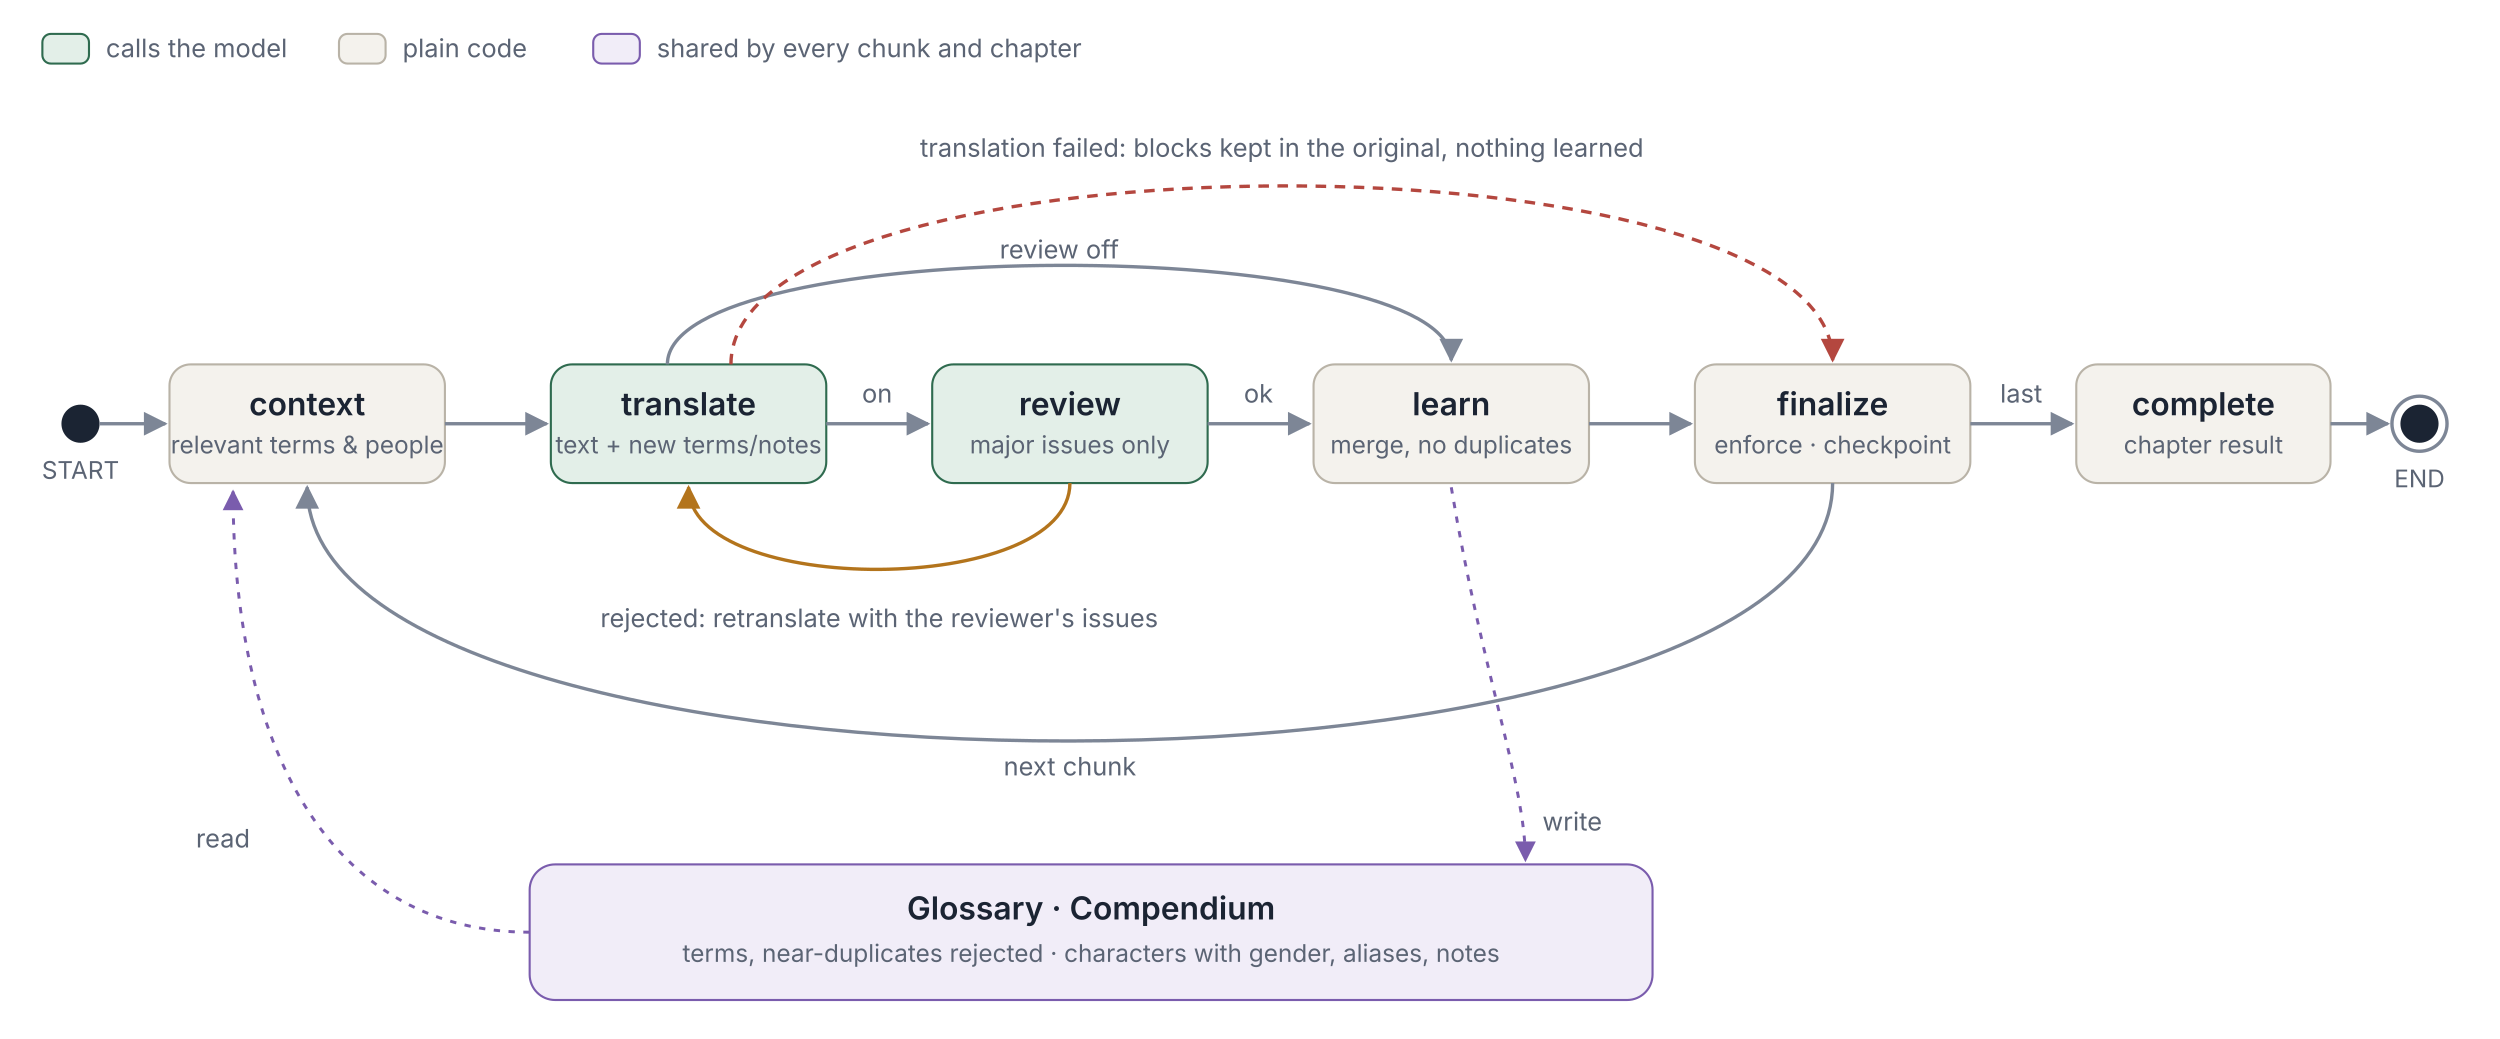
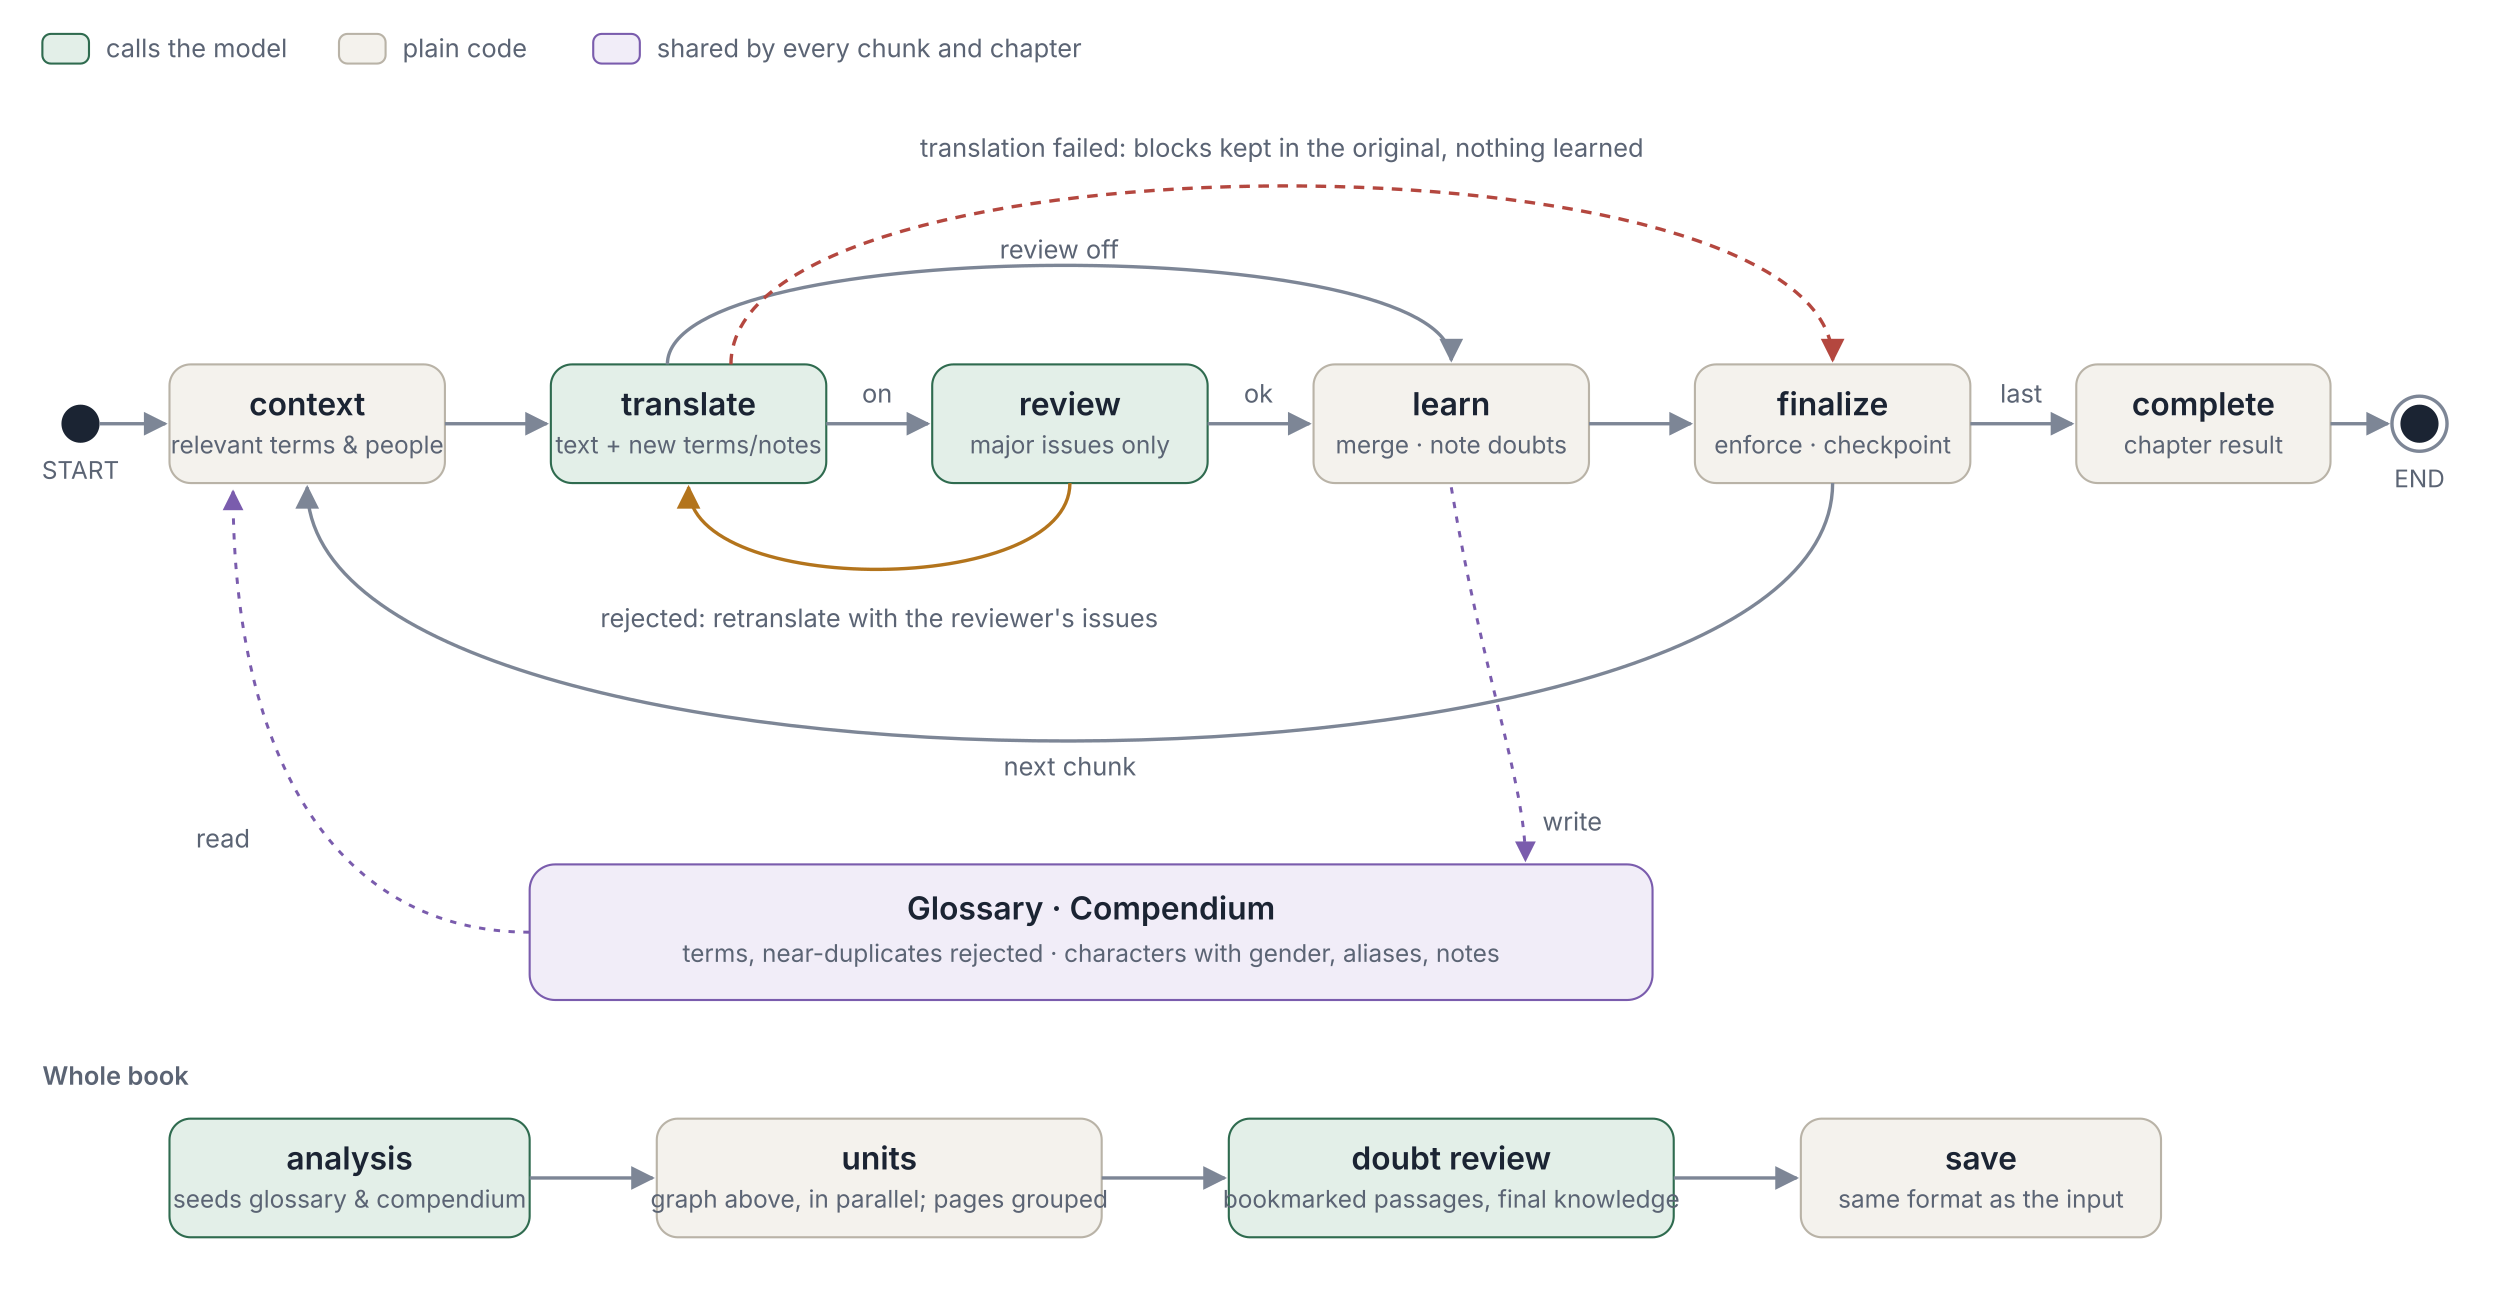
- <svg xmlns="http://www.w3.org/2000/svg" viewBox="0 0 1180 490" width="1180" height="490" role="img" aria-labelledby="title desc" font-family="Inter, -apple-system, Segoe UI, Helvetica, Arial, sans-serif">
+ <svg xmlns="http://www.w3.org/2000/svg" viewBox="0 0 1180 610" width="1180" height="610" role="img" aria-labelledby="title desc" font-family="Inter, -apple-system, Segoe UI, Helvetica, Arial, sans-serif">
  <style>
    .t { fill: #1b2433; font-size: 15px; font-weight: 600; }
    .s { fill: #5b6474; font-size: 11.5px; }
    .lbl { fill: #5b6474; font-size: 12px; }
    .code { fill: #f4f2ed; stroke: #b9b3a7; }
    .llm { fill: #e3efe8; stroke: #2f6b4f; }
    .store { fill: #f1edf8; stroke: #7a5cad; }
    .edge { fill: none; stroke: #7d8696; stroke-width: 1.6; }
    .retry { stroke: #b3741c; }
    .fail { stroke: #b4473f; stroke-dasharray: 5 4; }
    .data { fill: none; stroke: #7a5cad; stroke-width: 1.4; stroke-dasharray: 3 4; }
    .dot { fill: #1b2433; }
    .head { fill: #7d8696; }
    .head-retry { fill: #b3741c; }
    .head-fail { fill: #b4473f; }
    .head-data { fill: #7a5cad; }
    @media (prefers-color-scheme: dark) {
      .t { fill: #e8e6e1; }
      .s, .lbl { fill: #a3abb8; }
      .code { fill: #232830; stroke: #4a5160; }
      .llm { fill: #1d3a2c; stroke: #5fae86; }
      .store { fill: #2a2438; stroke: #a58bd6; }
      .edge { stroke: #8b94a3; }
      .dot { fill: #e8e6e1; }
      .head { fill: #8b94a3; }
      .data { stroke: #a58bd6; }
      .head-data { fill: #a58bd6; }
      .retry { stroke: #d99a45; }
      .fail { stroke: #e06c63; }
      .head-retry { fill: #d99a45; }
      .head-fail { fill: #e06c63; }
    }
  </style>
  <defs>
    <marker id="a" viewBox="0 0 10 10" refX="9" refY="5" markerWidth="7" markerHeight="7" orient="auto-start-reverse">
      <path class="head" d="M0,0 L10,5 L0,10 z" />
    </marker>
    <marker id="ar" viewBox="0 0 10 10" refX="9" refY="5" markerWidth="7" markerHeight="7" orient="auto-start-reverse">
      <path class="head-retry" d="M0,0 L10,5 L0,10 z" />
    </marker>
    <marker id="af" viewBox="0 0 10 10" refX="9" refY="5" markerWidth="7" markerHeight="7" orient="auto-start-reverse">
      <path class="head-fail" d="M0,0 L10,5 L0,10 z" />
    </marker>
    <marker id="ad" viewBox="0 0 10 10" refX="9" refY="5" markerWidth="7" markerHeight="7" orient="auto-start-reverse">
      <path class="head-data" d="M0,0 L10,5 L0,10 z" />
    </marker>
  </defs>
  <rect class="llm" x="20" y="16" width="22" height="14" rx="4" />
  <text class="lbl" x="50" y="27">calls the model</text>
  <rect class="code" x="160" y="16" width="22" height="14" rx="4" />
  <text class="lbl" x="190" y="27">plain code</text>
  <rect class="store" x="280" y="16" width="22" height="14" rx="4" />
  <text class="lbl" x="310" y="27">shared by every chunk and chapter</text>
  <circle class="dot" cx="38" cy="200" r="9" />
  <text class="s" x="38" y="226" text-anchor="middle">START</text>
  <circle class="dot" cx="1142" cy="200" r="9" />
  <circle cx="1142" cy="200" r="13" fill="none" stroke="#7d8696" stroke-width="1.6" />
  <text class="s" x="1142" y="230" text-anchor="middle">END</text>
  <rect class="code" x="80" y="172" width="130" height="56" rx="10" />
  <text class="t" x="145" y="196" text-anchor="middle">context</text>
  <text class="s" x="145" y="214" text-anchor="middle">relevant terms &amp; people</text>
  <rect class="llm" x="260" y="172" width="130" height="56" rx="10" />
  <text class="t" x="325" y="196" text-anchor="middle">translate</text>
  <text class="s" x="325" y="214" text-anchor="middle">text + new terms/notes</text>
  <rect class="llm" x="440" y="172" width="130" height="56" rx="10" />
  <text class="t" x="505" y="196" text-anchor="middle">review</text>
  <text class="s" x="505" y="214" text-anchor="middle">major issues only</text>
  <rect class="code" x="620" y="172" width="130" height="56" rx="10" />
  <text class="t" x="685" y="196" text-anchor="middle">learn</text>
-   <text class="s" x="685" y="214" text-anchor="middle">merge, no duplicates</text>
+   <text class="s" x="685" y="214" text-anchor="middle">merge · note doubts</text>
  <rect class="code" x="800" y="172" width="130" height="56" rx="10" />
  <text class="t" x="865" y="196" text-anchor="middle">finalize</text>
  <text class="s" x="865" y="214" text-anchor="middle">enforce · checkpoint</text>
  <rect class="code" x="980" y="172" width="120" height="56" rx="10" />
  <text class="t" x="1040" y="196" text-anchor="middle">complete</text>
  <text class="s" x="1040" y="214" text-anchor="middle">chapter result</text>
  <path class="edge" d="M47,200 H78" marker-end="url(#a)" />
  <path class="edge" d="M210,200 H258" marker-end="url(#a)" />
  <path class="edge" d="M390,200 H438" marker-end="url(#a)" />
  <text class="lbl" x="414" y="190" text-anchor="middle">on</text>
  <path class="edge" d="M570,200 H618" marker-end="url(#a)" />
  <text class="lbl" x="594" y="190" text-anchor="middle">ok</text>
  <path class="edge" d="M750,200 H798" marker-end="url(#a)" />
  <path class="edge" d="M930,200 H978" marker-end="url(#a)" />
  <text class="lbl" x="954" y="190" text-anchor="middle">last</text>
  <path class="edge" d="M1100,200 H1127" marker-end="url(#a)" />
  <path class="edge" d="M315,172 C315,110 685,110 685,170" marker-end="url(#a)" />
  <text class="lbl" x="500" y="122" text-anchor="middle">review off</text>
  <path class="edge fail" d="M345,172 C345,60 865,60 865,170" marker-end="url(#af)" />
  <text class="lbl" x="605" y="74" text-anchor="middle">translation failed: blocks kept in the original, nothing learned</text>
  <path class="edge retry" d="M505,228 C505,282 325,282 325,230" marker-end="url(#ar)" />
  <text class="lbl" x="415" y="296" text-anchor="middle">rejected: retranslate with the reviewer's issues</text>
  <path class="edge" d="M865,228 C865,390 145,390 145,230" marker-end="url(#a)" />
  <text class="lbl" x="505" y="366" text-anchor="middle">next chunk</text>
  <rect class="store" x="250" y="408" width="530" height="64" rx="12" />
  <text class="t" x="515" y="434" text-anchor="middle">Glossary · Compendium</text>
  <text class="s" x="515" y="454" text-anchor="middle">terms, near-duplicates rejected · characters with gender, aliases, notes</text>
  <path class="data" d="M250,440 C160,440 110,360 110,232" marker-end="url(#ad)" />
  <text class="lbl" x="118" y="400" text-anchor="end">read</text>
  <path class="data" d="M685,230 C700,320 720,370 720,406" marker-end="url(#ad)" />
  <text class="lbl" x="728" y="392">write</text>
+   <text class="lbl" x="20" y="512" font-weight="600">Whole book</text>
+   <rect class="llm" x="80" y="528" width="170" height="56" rx="10" />
+   <text class="t" x="165" y="552" text-anchor="middle">analysis</text>
+   <text class="s" x="165" y="570" text-anchor="middle">seeds glossary &amp; compendium</text>
+   <rect class="code" x="310" y="528" width="210" height="56" rx="10" />
+   <text class="t" x="415" y="552" text-anchor="middle">units</text>
+   <text class="s" x="415" y="570" text-anchor="middle">graph above, in parallel; pages grouped</text>
+   <rect class="llm" x="580" y="528" width="210" height="56" rx="10" />
+   <text class="t" x="685" y="552" text-anchor="middle">doubt review</text>
+   <text class="s" x="685" y="570" text-anchor="middle">bookmarked passages, final knowledge</text>
+   <rect class="code" x="850" y="528" width="170" height="56" rx="10" />
+   <text class="t" x="935" y="552" text-anchor="middle">save</text>
+   <text class="s" x="935" y="570" text-anchor="middle">same format as the input</text>
+   <path class="edge" d="M250,556 H308" marker-end="url(#a)" />
+   <path class="edge" d="M520,556 H578" marker-end="url(#a)" />
+   <path class="edge" d="M790,556 H848" marker-end="url(#a)" />
</svg>
